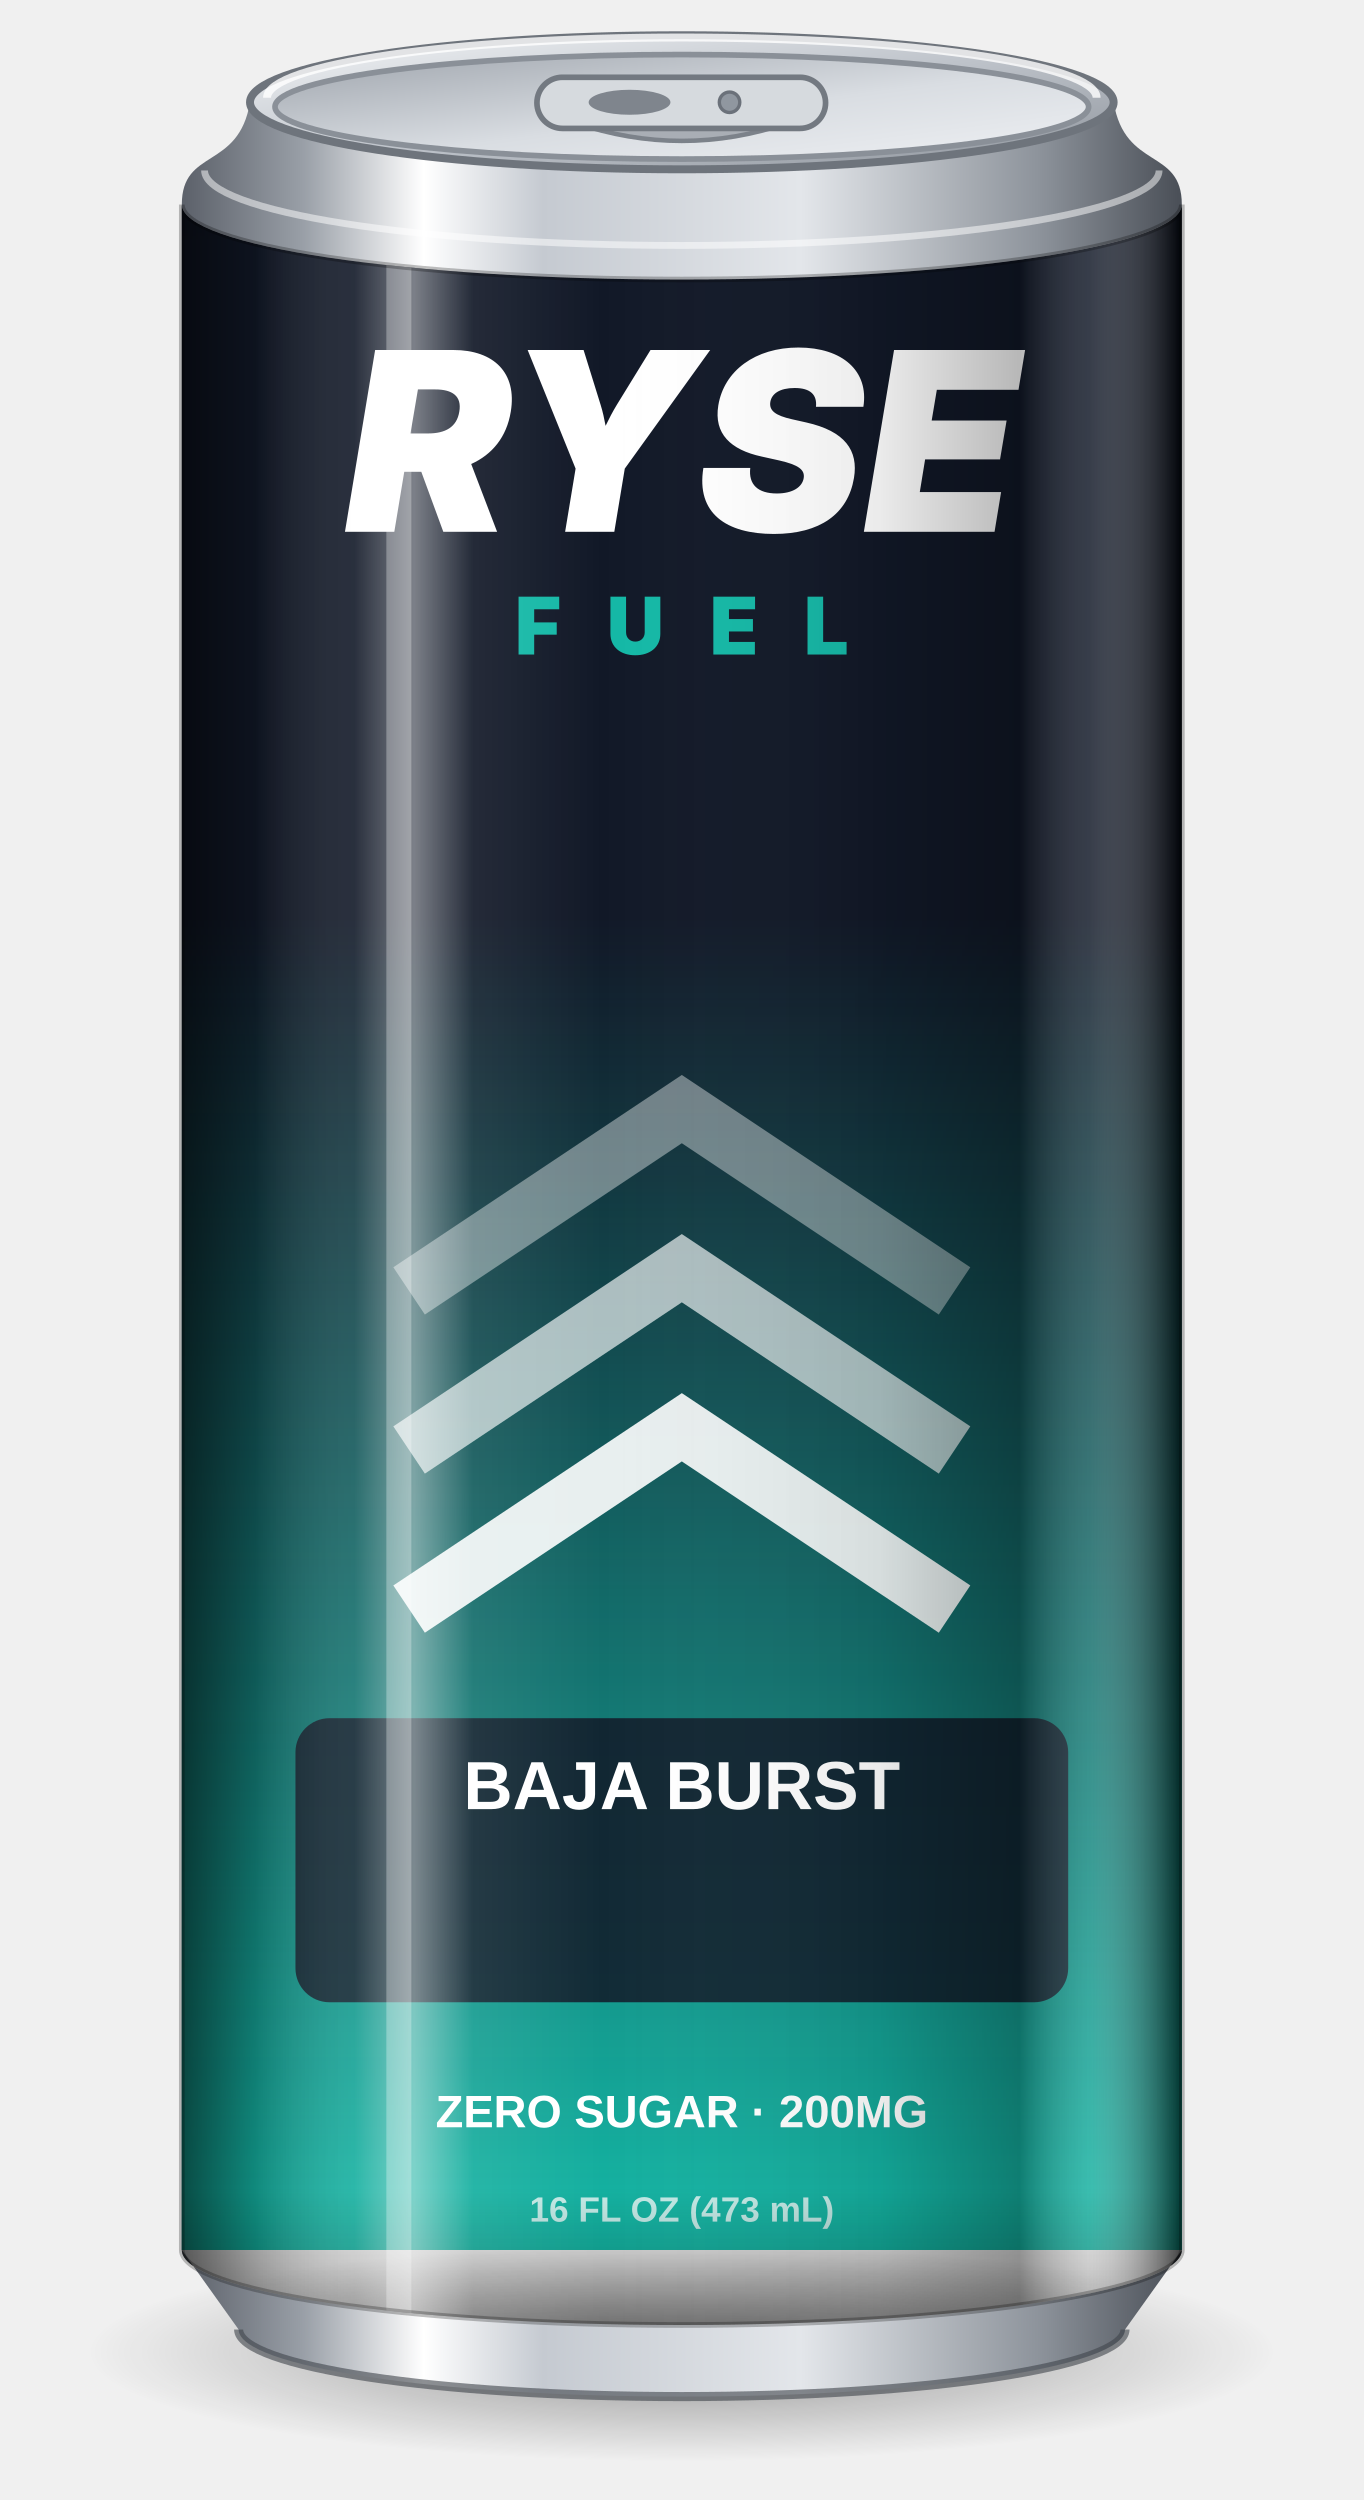
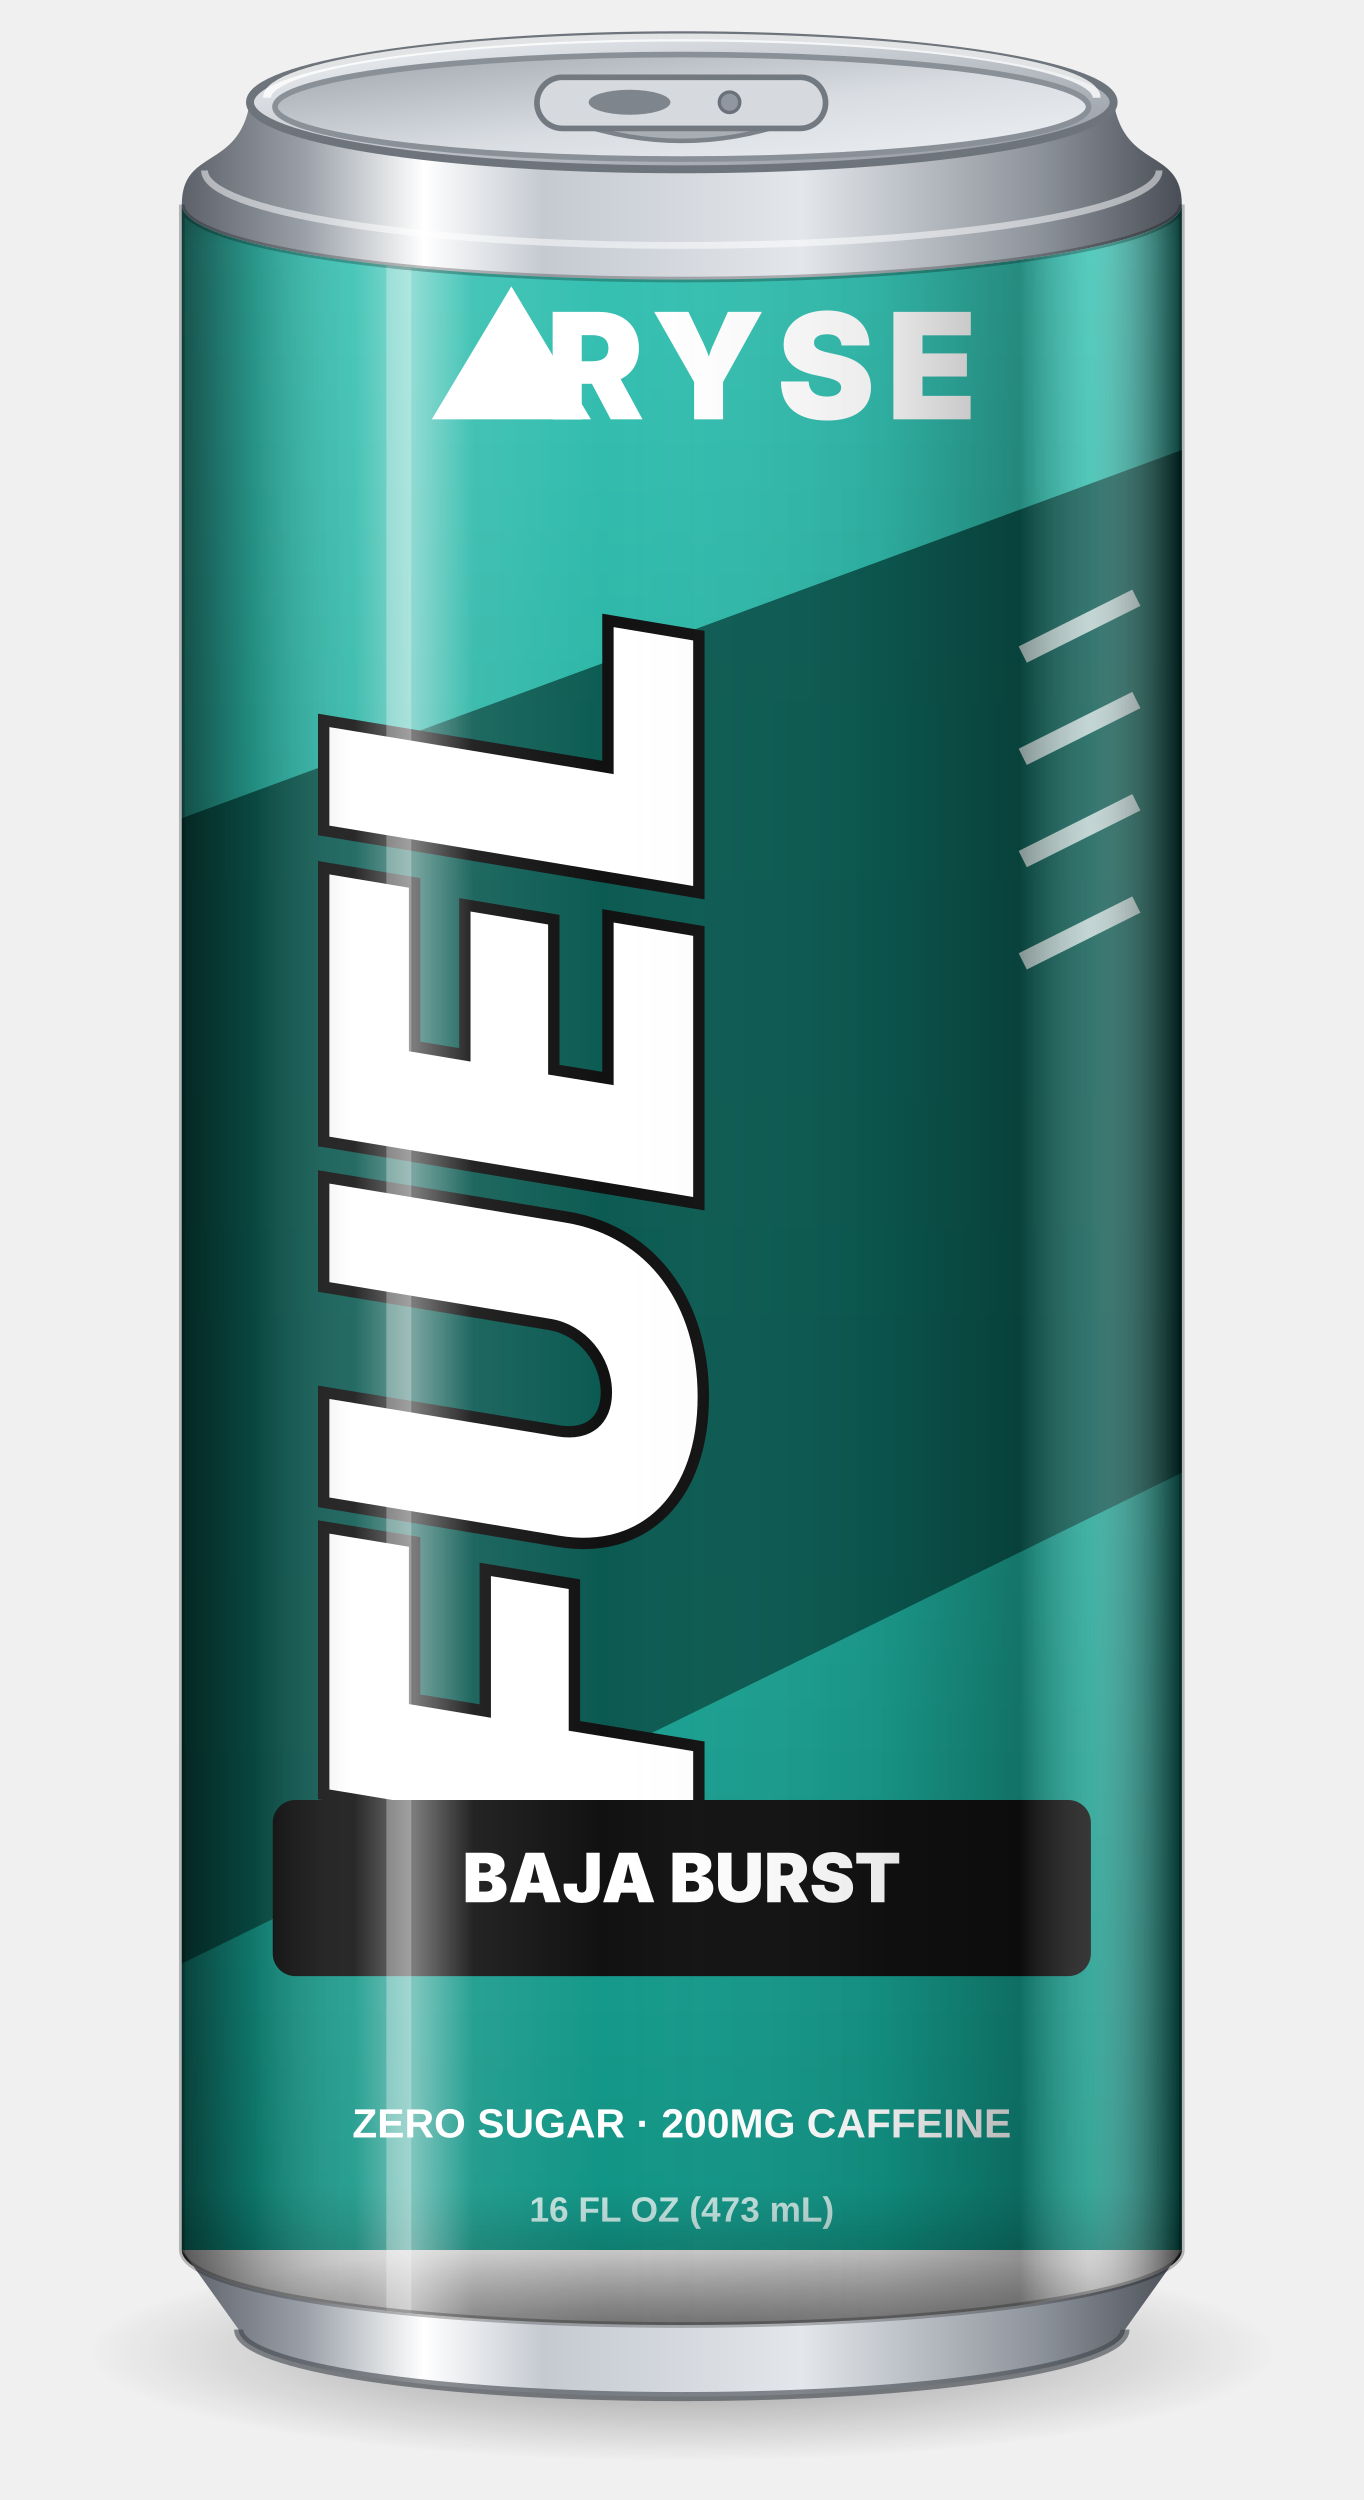
<svg xmlns="http://www.w3.org/2000/svg" viewBox="0 0 120 220" width="120" height="220" role="img" aria-label="Ryse Baja Burst can, Second Wind art">
  <defs>
    <linearGradient id="shade-ryse-baja-burst" x1="0" x2="1">
      <stop offset="0" stop-color="#000" stop-opacity="0.55" />
      <stop offset="0.07" stop-color="#000" stop-opacity="0.22" />
      <stop offset="0.17" stop-color="#fff" stop-opacity="0.10" />
      <stop offset="0.23" stop-color="#fff" stop-opacity="0.45" />
      <stop offset="0.29" stop-color="#fff" stop-opacity="0.08" />
      <stop offset="0.42" stop-color="#fff" stop-opacity="0" />
      <stop offset="0.70" stop-color="#000" stop-opacity="0.08" />
      <stop offset="0.84" stop-color="#000" stop-opacity="0.28" />
      <stop offset="0.91" stop-color="#fff" stop-opacity="0.16" />
      <stop offset="1" stop-color="#000" stop-opacity="0.62" />
    </linearGradient>
    <linearGradient id="vshade-ryse-baja-burst" x1="0" y1="0" x2="0" y2="1">
      <stop offset="0" stop-color="#000" stop-opacity="0.28" />
      <stop offset="0.05" stop-color="#000" stop-opacity="0" />
      <stop offset="0.94" stop-color="#000" stop-opacity="0" />
      <stop offset="1" stop-color="#000" stop-opacity="0.32" />
    </linearGradient>
    <linearGradient id="metal-ryse-baja-burst" x1="0" x2="1">
      <stop offset="0" stop-color="#5d626b" />
      <stop offset="0.12" stop-color="#9aa0a8" />
      <stop offset="0.24" stop-color="#ffffff" />
      <stop offset="0.36" stop-color="#c5cad1" />
      <stop offset="0.62" stop-color="#e3e6ea" />
      <stop offset="0.86" stop-color="#8d939b" />
      <stop offset="1" stop-color="#4b5058" />
    </linearGradient>
    <linearGradient id="lid-ryse-baja-burst" x1="0" y1="0" x2="1" y2="1">
      <stop offset="0" stop-color="#f4f6f8" />
      <stop offset="0.5" stop-color="#bfc4cb" />
      <stop offset="1" stop-color="#8e949c" />
    </linearGradient>
    <linearGradient id="well-ryse-baja-burst" x1="0" y1="0" x2="1" y2="1">
      <stop offset="0" stop-color="#9ea4ac" />
      <stop offset="0.55" stop-color="#d9dde2" />
      <stop offset="1" stop-color="#eef0f3" />
    </linearGradient>
    <radialGradient id="floor-ryse-baja-burst">
      <stop offset="0" stop-color="#000" stop-opacity="0.4" />
      <stop offset="1" stop-color="#000" stop-opacity="0" />
    </radialGradient>
    <clipPath id="body-ryse-baja-burst">
      <path d="M16 18 A44.0 6.6 0 0 0 104 18 L104 198 A44.0 6.6 0 0 1 16 198 Z" />
    </clipPath>
  </defs>
  <ellipse cx="60.0" cy="207" rx="52.0" ry="9.6" fill="url(#floor-ryse-baja-burst)" />
  <path d="M16 198 A44.0 6.6 0 0 0 104 198 L99 205 A39.0 5.9 0 0 1 21 205 Z" fill="url(#metal-ryse-baja-burst)" />
  <path d="M21 205 A39.0 5.9 0 0 0 99 205" stroke="#3f444b" stroke-width="0.8" fill="none" opacity="0.6" />
  <path d="M16 18 C16 13,21 15,22 9 L98 9 C99 15,104 13,104 18 A44.0 6.6 0 0 1 16 18 Z" fill="url(#metal-ryse-baja-burst)" />
  <path d="M18 15 A42.0 6.6 0 0 0 102 15" stroke="#fff" stroke-width="0.6" fill="none" opacity="0.5" />
  <g clip-path="url(#body-ryse-baja-burst)">
-     <rect x="16" y="18" width="88" height="180" fill="#111827" />
-     <linearGradient id="ry-baja-burst" x1="0" y1="1" x2="0" y2="0">
-       <stop offset="0" stop-color="#14b8a6" />
-       <stop offset="1" stop-color="#14b8a6" stop-opacity="0" />
+     <linearGradient id="ry-baja-burst" x1="0" y1="0" x2="0" y2="1">
+       <stop offset="0" stop-color="#37c2b3" />
+       <stop offset="1" stop-color="#109384" />
    </linearGradient>
-     <rect x="16" y="81.0" width="88" height="117.0" fill="url(#ry-baja-burst)" />
-     <path d="M36.0 141.6 L60.0 125.6 L84.0 141.6" stroke="#ffffff" stroke-width="5" fill="none" stroke-linejoin="miter" opacity="0.90" />
-     <path d="M36.0 127.6 L60.0 111.6 L84.0 127.6" stroke="#ffffff" stroke-width="5" fill="none" stroke-linejoin="miter" opacity="0.65" />
-     <path d="M36.0 113.6 L60.0 97.6 L84.0 113.6" stroke="#ffffff" stroke-width="5" fill="none" stroke-linejoin="miter" opacity="0.40" />
-     <text x="60.0" y="46.8" font-family="'Arial Black','Inter Black','Helvetica Neue',Arial,sans-serif" font-size="22" font-weight="900" text-anchor="middle" fill="#ffffff" textLength="68.0" lengthAdjust="spacingAndGlyphs" font-style="italic">RYSE</text>
-     <text x="60.0" y="57.6" font-family="'Arial Black','Inter Black','Helvetica Neue',Arial,sans-serif" font-size="7" font-weight="900" text-anchor="middle" fill="#14b8a6" letter-spacing="4">FUEL</text>
-     <rect x="26" y="151.2" width="68" height="25" rx="3" fill="#111827" opacity="0.85" />
-     <text x="60.0" y="159.2" font-family="'Helvetica Neue',Arial,Inter,sans-serif" font-size="6" font-weight="900" text-anchor="middle" fill="#ffffff">BAJA BURST</text>
-     <text x="60.0" y="187.2" font-family="'Helvetica Neue',Arial,Inter,sans-serif" font-size="4" font-weight="700" text-anchor="middle" fill="#ffffff">ZERO SUGAR · 200MG</text>
+     <rect x="16" y="18" width="88" height="180" fill="url(#ry-baja-burst)" />
+     <polygon points="16,72.0 104,39.6 104,129.6 16,172.8" fill="#09524a" opacity="0.9" />
+     <polygon points="38.0,36.9 45.0,25.2 52.0,36.9" fill="#ffffff" />
+     <text x="67.0" y="36.9" font-family="'Arial Black','Inter Black','Helvetica Neue',Arial,sans-serif" font-size="13" font-weight="900" text-anchor="middle" fill="#ffffff" textLength="34.0" lengthAdjust="spacingAndGlyphs" letter-spacing="1">RYSE</text>
+     <g transform="translate(61.0 108.0) rotate(-90)">
+       <text x="0.0" y="0.0" font-family="'Arial Black','Inter Black','Helvetica Neue',Arial,sans-serif" font-size="44" font-weight="900" text-anchor="middle" fill="#fff" textLength="93.6" lengthAdjust="spacingAndGlyphs" stroke="#111" stroke-width="2" paint-order="stroke" font-style="italic">FUEL</text>
+     </g>
+     <line x1="90" y1="57.6" x2="100" y2="52.6" stroke="#fff" stroke-width="1.6" opacity="0.7" />
+     <line x1="90" y1="66.6" x2="100" y2="61.6" stroke="#fff" stroke-width="1.6" opacity="0.7" />
+     <line x1="90" y1="75.6" x2="100" y2="70.6" stroke="#fff" stroke-width="1.6" opacity="0.7" />
+     <line x1="90" y1="84.6" x2="100" y2="79.6" stroke="#fff" stroke-width="1.6" opacity="0.7" />
+     <rect x="24" y="158.4" width="72" height="15.5" rx="2" fill="#111" />
+     <text x="60.0" y="167.4" font-family="'Arial Black','Inter Black','Helvetica Neue',Arial,sans-serif" font-size="6" font-weight="900" text-anchor="middle" fill="#fff">BAJA BURST</text>
+     <text x="60.0" y="188.1" font-family="'Helvetica Neue',Arial,Inter,sans-serif" font-size="3.6" font-weight="800" text-anchor="middle" fill="#ffffff">ZERO SUGAR · 200MG CAFFEINE</text>
    <text x="60.0" y="195.5" font-family="'Helvetica Neue',Arial,Inter,sans-serif" font-size="3.1" font-weight="700" text-anchor="middle" fill="#ffffff" opacity="0.75">16 FL OZ (473 mL)</text>
    <rect x="16" y="11.4" width="88" height="193.2" fill="url(#vshade-ryse-baja-burst)" />
    <rect x="16" y="11.4" width="88" height="193.2" fill="url(#shade-ryse-baja-burst)" />
    <rect x="34.0" y="11.4" width="2.2" height="193.2" fill="#fff" opacity="0.3" />
  </g>
  <path d="M16 18 A44.0 6.6 0 0 0 104 18 L104 198 A44.0 6.6 0 0 1 16 198 Z" fill="none" stroke="#000" stroke-opacity="0.25" stroke-width="0.5" />
  <ellipse cx="60.0" cy="9" rx="38.0" ry="5.9" fill="url(#lid-ryse-baja-burst)" stroke="#6e747c" stroke-width="0.7" />
  <ellipse cx="60.0" cy="9.4" rx="35.8" ry="4.6" fill="url(#well-ryse-baja-burst)" stroke="#8a9098" stroke-width="0.5" />
  <path d="M50.6 10.8 q9.4 3.2 18.8 0 l-2.5 -2.1 h-13.8 z" fill="#a9aeb5" stroke="#7c828a" stroke-width="0.4" />
  <path d="M49.5 6.8 h20.9 a2.2 2.2 0 0 1 0 4.5 h-20.9 a2.2 2.2 0 0 1 0 -4.5 z" fill="#d6dade" stroke="#737981" stroke-width="0.5" />
  <ellipse cx="55.4" cy="9" rx="3.6" ry="1.1" fill="#7f858d" />
  <circle cx="64.2" cy="9" r="0.9" fill="#9097a0" stroke="#6b717a" stroke-width="0.3" />
  <path d="M23.5 8.6 A36.5 5.3 0 0 1 96.5 8.6" stroke="#fff" stroke-width="0.7" fill="none" opacity="0.8" />
</svg>
